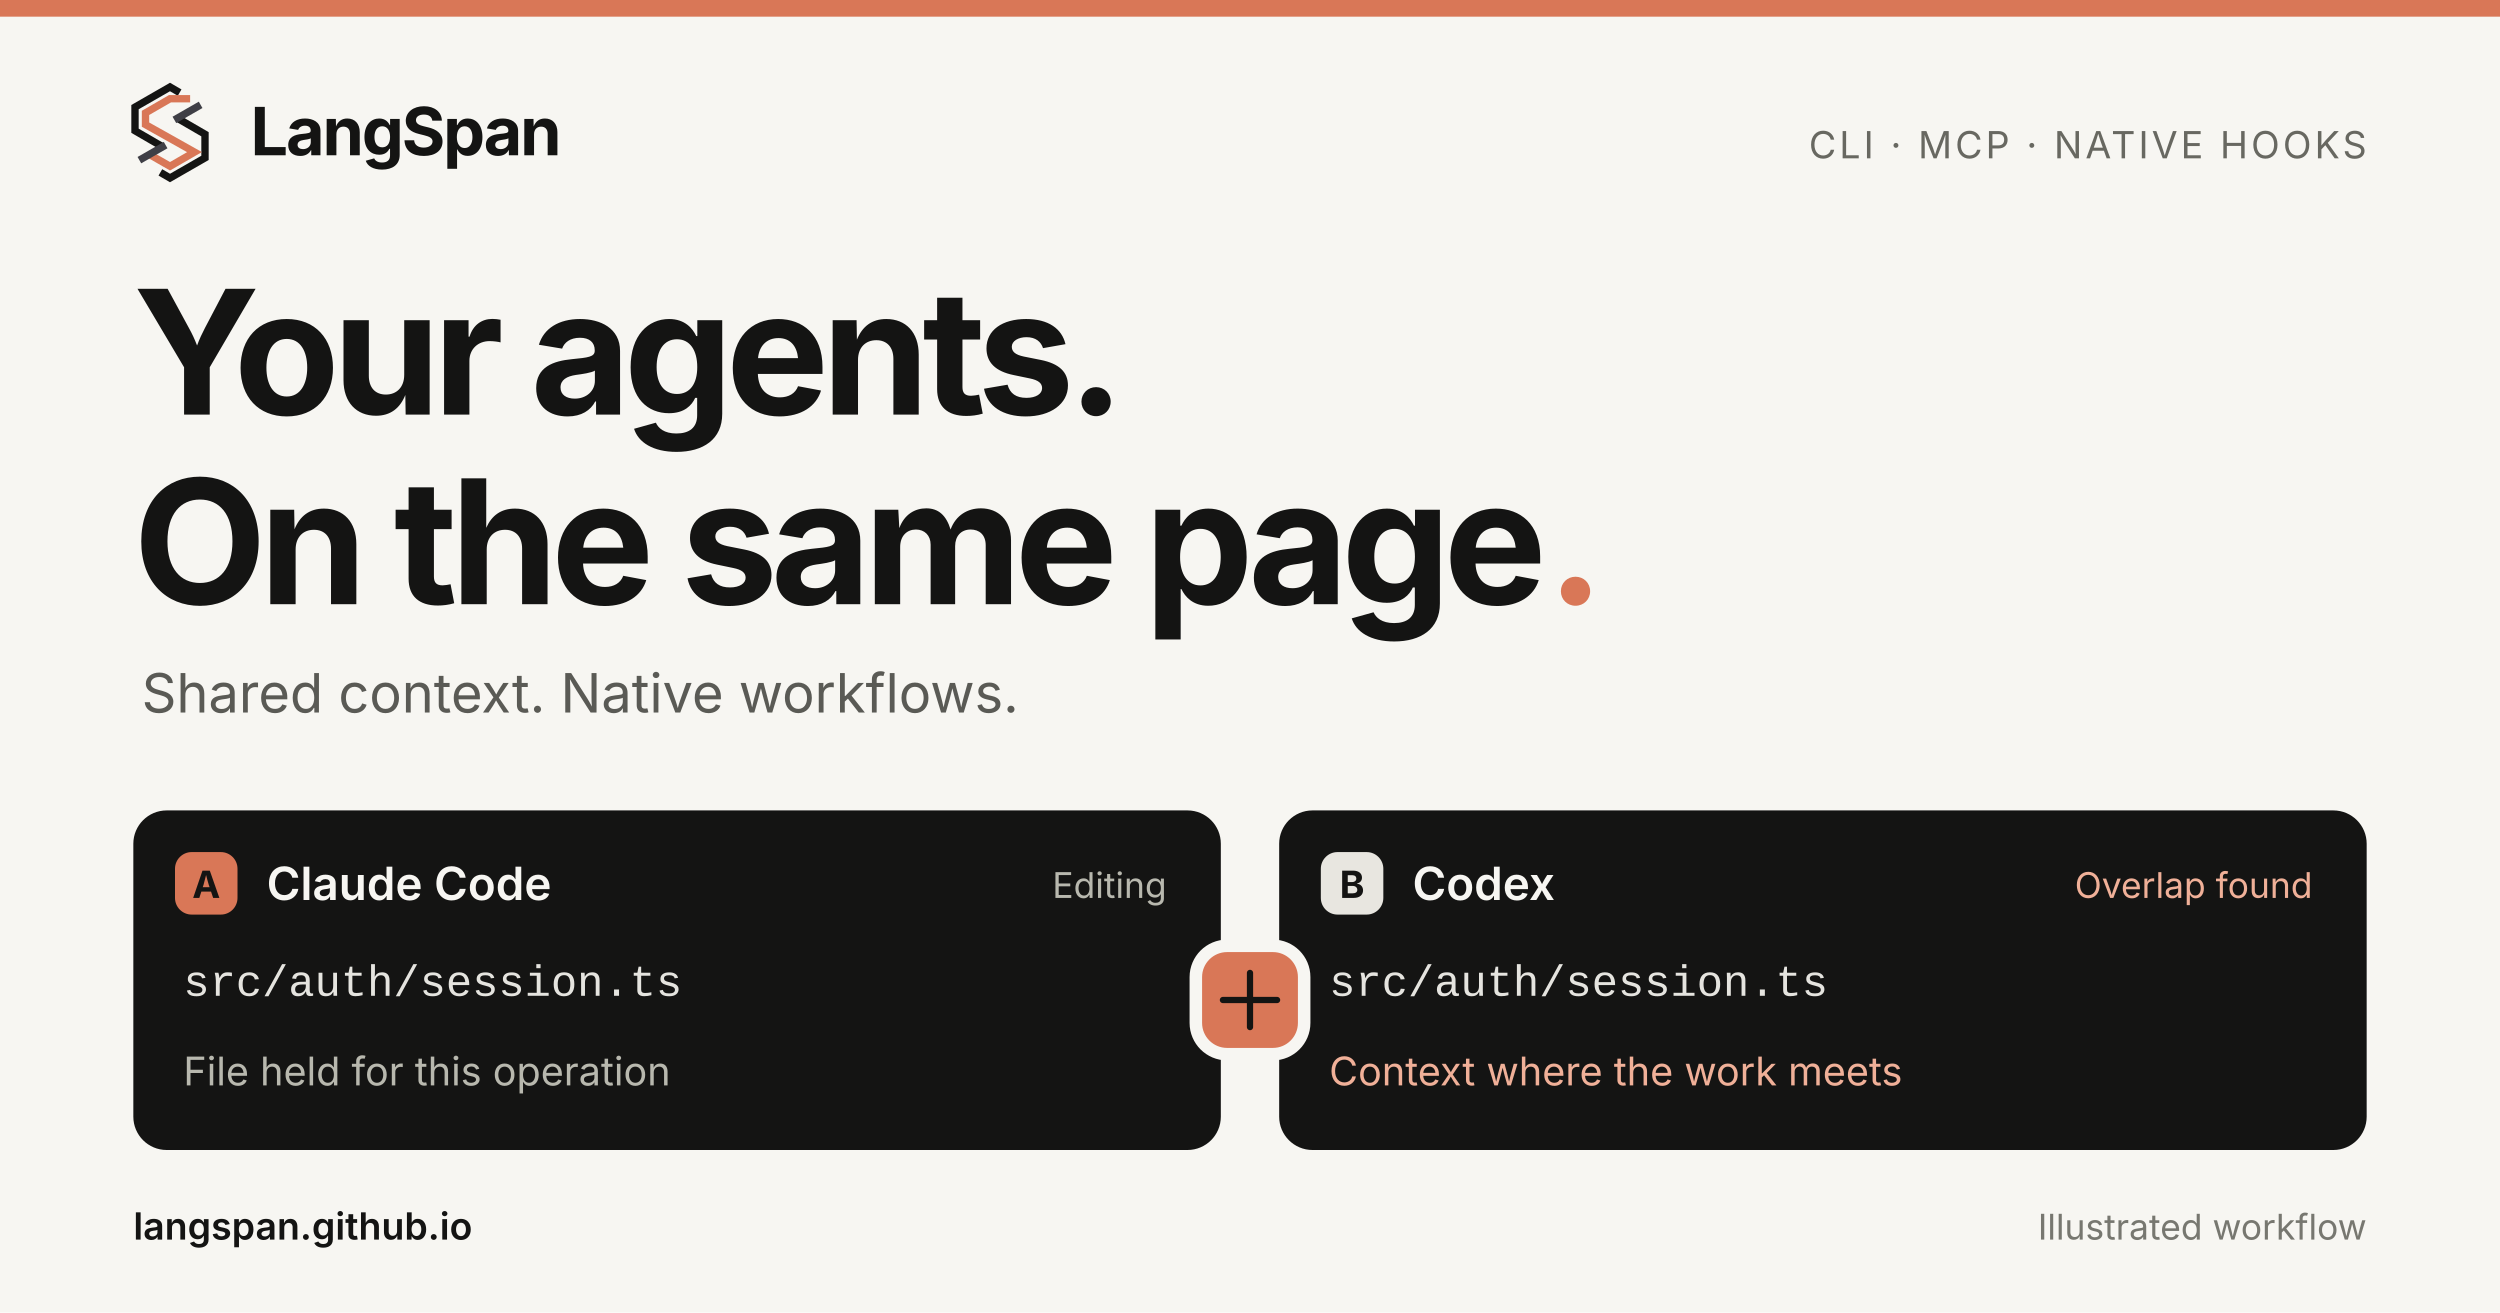
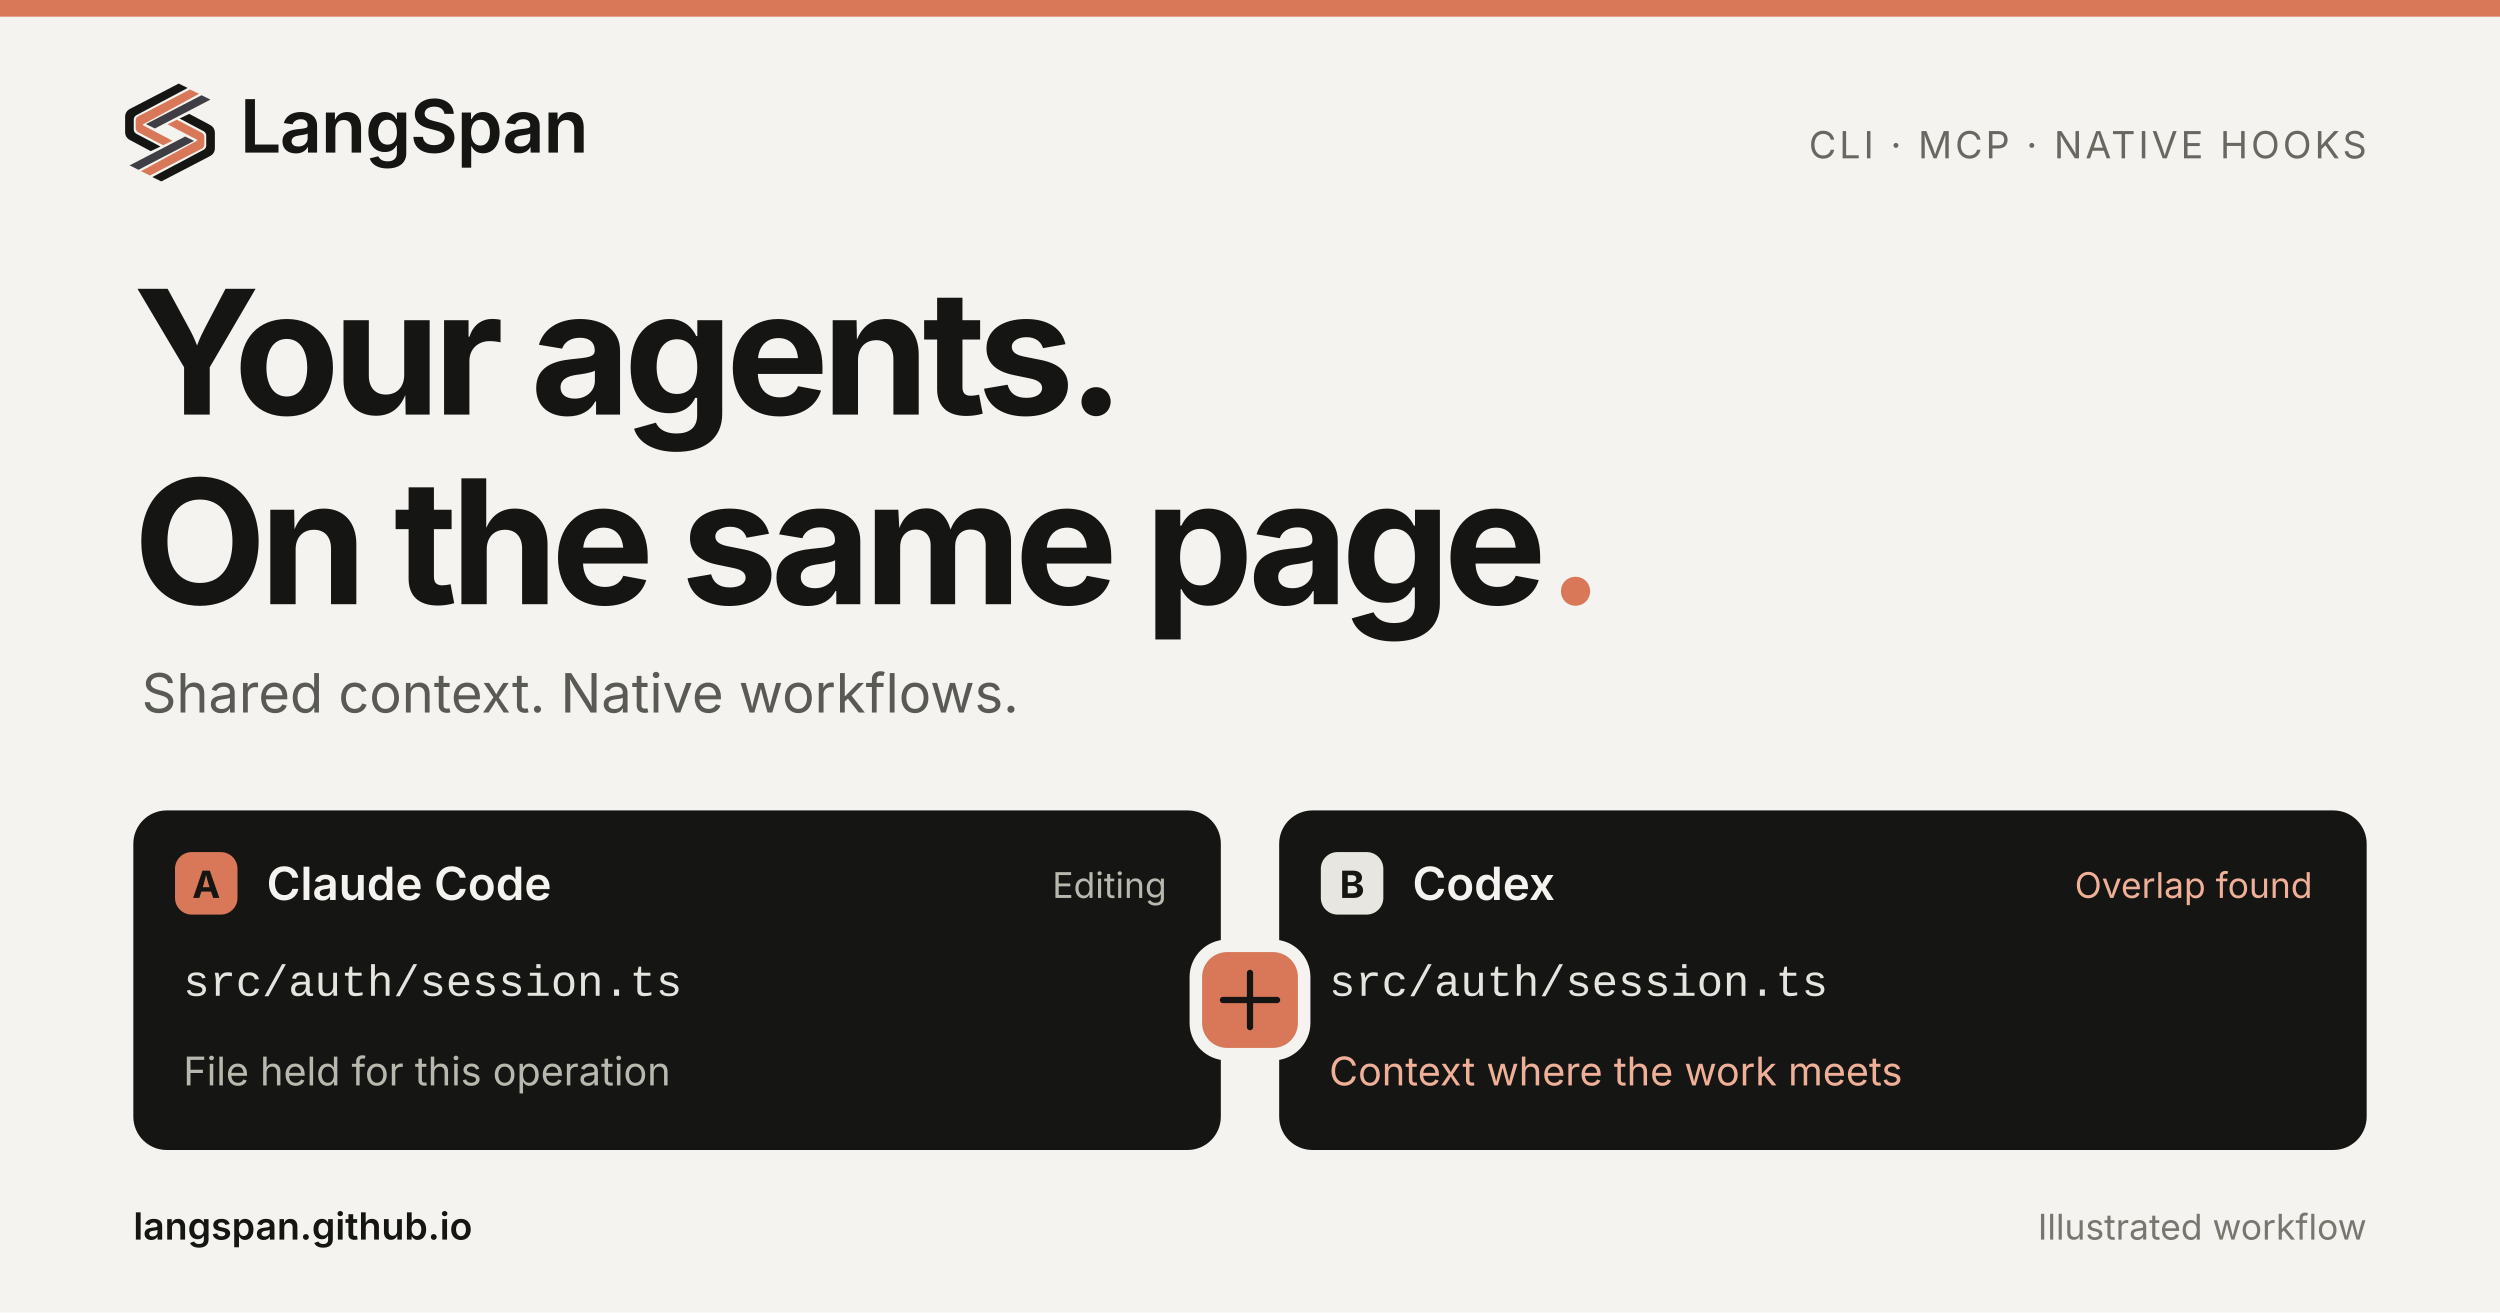
<svg xmlns="http://www.w3.org/2000/svg" width="1200" height="630" viewBox="0 0 1200 630" role="img" aria-labelledby="title desc">
-   <rect width="1200" height="630" fill="#F7F6F2" />
-   <path d="M0 0H1200V8H0Z" fill="#D97757" />
+   <rect width="1200" height="630" fill="#F4F3EF" />
+   <path d="M0 0H1200V8H0Z" fill="#D87859" />
  <g font-family="Inter, -apple-system, BlinkMacSystemFont, 'Segoe UI', Helvetica, Arial, sans-serif">
    <g transform="translate(48 30) scale(.84)" fill="none">
-       <g transform="translate(8 8)">
-         <path d="M 37.5 9.2 L 32 6 L 12 17.5 L 12 31 L 27.5 40" stroke="#141413" stroke-width="4.2" stroke-linecap="butt" stroke-linejoin="miter" />
-         <path d="M 36.5 24 L 52 33 L 52 46.5 L 32 58 L 26.5 54.8" stroke="#141413" stroke-width="4.2" stroke-linecap="butt" stroke-linejoin="miter" />
-         <path d="M 43.5 12.7 L 32 12.7 L 18 20.8 L 18 27.5 L 46 43.2 L 32 51.3 L 20.5 44.7" stroke="#D97757" stroke-width="4.2" stroke-linecap="butt" stroke-linejoin="miter" />
-         <path d="M 49.5 16.2 L 34.5 24.8" stroke="#3F3F46" stroke-width="4.2" stroke-linecap="butt" stroke-linejoin="miter" />
-         <path d="M 29.5 39.2 L 14.5 47.8" stroke="#3F3F46" stroke-width="4.2" stroke-linecap="butt" stroke-linejoin="miter" />
+       <g transform="translate(8, 8)">
+         <path d="M 42.10 6.55 L 36.95 4.05 L 9.19 18.47 Q 6.35 19.95 6.35 23.15 L 6.35 31.65 Q 6.35 34.85 9.17 36.35 L 21.00 42.65 L 26.55 40.00 L 12.89 32.79 Q 11.30 31.95 11.30 30.15 L 11.30 24.70 Q 11.30 22.90 12.89 22.06 Z M 21.90 57.45 L 27.05 59.95 L 54.81 45.53 Q 57.65 44.05 57.65 40.85 L 57.65 32.35 Q 57.65 29.15 54.83 27.65 L 43.00 21.35 L 37.45 24.00 L 51.11 31.21 Q 52.70 32.05 52.70 33.85 L 52.70 39.30 Q 52.70 41.10 51.11 41.94 Z" fill="#151513" />
+         <path d="M 48.60 9.90 L 43.45 7.40 L 13.82 22.76 Q 12.40 23.50 12.40 25.10 L 12.40 29.50 Q 12.40 31.10 13.82 31.84 L 28.10 39.30 L 33.40 36.70 L 16.81 27.97 Q 16.10 27.60 16.80 27.22 Z M 15.40 54.10 L 20.55 56.60 L 50.18 41.24 Q 51.60 40.50 51.60 38.90 L 51.60 34.50 Q 51.60 32.90 50.18 32.16 L 35.90 24.70 L 30.60 27.30 L 47.19 36.03 Q 47.90 36.40 47.20 36.78 Z" fill="#D87859" />
+         <path d="M 55.10 13.20 L 50.00 10.70 L 18.25 27.20 L 23.35 29.70 Z M 8.90 50.80 L 14.00 53.30 L 45.75 36.80 L 40.65 34.30 Z" fill="#3F3E44" />
      </g>
-       <text x="86" y="53" fill="#141413" font-size="38" font-weight="700" letter-spacing="-1.2">LangSpan</text>
+       <path d="M 83.01 51.50 L 102.00 51.50 L 102.00 46.86 L 88.54 46.86 L 88.54 20.95 L 83.01 20.95 L 83.01 51.50 Z M 111.94 51.96 C 115.54 51.96 117.68 50.28 118.67 48.35 L 118.85 48.35 L 118.85 51.50 L 124.04 51.50 L 124.04 36.17 C 124.04 30.11 119.10 28.30 114.73 28.30 C 109.91 28.30 106.22 30.44 105.02 34.61 L 110.06 35.33 C 110.60 33.77 112.12 32.42 114.76 32.42 C 117.27 32.42 118.64 33.71 118.64 35.96 L 118.64 36.05 C 118.64 37.60 117.01 37.67 112.97 38.11 C 108.53 38.59 104.27 39.91 104.27 45.07 C 104.27 49.58 107.57 51.96 111.94 51.96 Z M 113.34 48.00 C 111.09 48.00 109.48 46.97 109.48 44.98 C 109.48 42.91 111.28 42.04 113.70 41.70 C 115.12 41.51 117.95 41.15 118.65 40.58 L 118.65 43.28 C 118.65 45.83 116.59 48.00 113.34 48.00 Z M 134.48 38.08 C 134.48 34.77 136.48 32.86 139.33 32.86 C 142.12 32.86 143.79 34.69 143.79 37.75 L 143.79 51.50 L 149.18 51.50 L 149.18 36.91 C 149.20 31.43 146.07 28.30 141.34 28.30 C 137.91 28.30 135.55 29.94 134.51 32.48 L 134.24 32.48 L 134.24 28.59 L 129.08 28.59 L 129.08 51.50 L 134.48 51.50 L 134.48 38.08 Z M 164.25 60.57 C 170.44 60.57 175.01 57.73 175.01 51.87 L 175.01 28.59 L 169.68 28.59 L 169.68 32.38 L 169.38 32.38 C 168.56 30.72 166.84 28.30 162.81 28.30 C 157.51 28.30 153.35 32.44 153.35 39.97 C 153.35 47.44 157.51 51.17 162.79 51.17 C 166.71 51.17 168.55 49.07 169.38 47.39 L 169.65 47.39 L 169.65 51.72 C 169.65 55.10 167.42 56.48 164.34 56.48 C 161.09 56.48 159.66 54.95 159.00 53.60 L 154.14 54.78 C 155.12 57.99 158.42 60.57 164.25 60.57 Z M 164.30 46.94 C 160.74 46.94 158.85 44.16 158.85 39.94 C 158.85 35.78 160.70 32.72 164.30 32.72 C 167.77 32.72 169.68 35.60 169.68 39.94 C 169.68 44.31 167.74 46.94 164.30 46.94 Z M 196.80 29.35 L 202.12 29.35 C 202.01 24.19 197.62 20.54 191.11 20.54 C 184.70 20.54 179.88 24.15 179.90 29.55 C 179.90 33.93 183.01 36.45 188.04 37.75 L 191.51 38.64 C 194.81 39.48 196.99 40.51 197.01 42.88 C 196.99 45.49 194.51 47.23 190.90 47.23 C 187.44 47.23 184.76 45.69 184.54 42.48 L 179.09 42.48 C 179.31 48.55 183.83 51.96 190.95 51.96 C 198.27 51.96 202.52 48.31 202.54 42.92 C 202.52 37.63 198.15 35.21 193.56 34.12 L 190.69 33.41 C 188.19 32.81 185.47 31.75 185.50 29.20 C 185.52 26.90 187.57 25.22 191.03 25.22 C 194.33 25.22 196.51 26.76 196.80 29.35 Z M 206.72 60.09 L 212.12 60.09 L 212.12 47.89 L 212.34 47.89 C 213.19 49.56 214.97 51.90 218.91 51.90 C 224.30 51.90 228.34 47.62 228.34 40.07 C 228.34 32.44 224.18 28.30 218.89 28.30 C 214.84 28.30 213.16 30.72 212.34 32.38 L 212.03 32.38 L 212.03 28.59 L 206.72 28.59 L 206.72 60.09 Z M 212.02 40.05 C 212.02 35.60 213.93 32.72 217.40 32.72 C 220.99 32.72 222.84 35.78 222.84 40.05 C 222.84 44.34 220.96 47.47 217.40 47.47 C 213.95 47.47 212.02 44.49 212.02 40.05 Z M 239.14 51.96 C 242.74 51.96 244.89 50.28 245.87 48.35 L 246.05 48.35 L 246.05 51.50 L 251.25 51.50 L 251.25 36.17 C 251.25 30.11 246.30 28.30 241.93 28.30 C 237.12 28.30 233.42 30.44 232.23 34.61 L 237.27 35.33 C 237.81 33.77 239.33 32.42 241.97 32.42 C 244.47 32.42 245.84 33.71 245.84 35.96 L 245.84 36.05 C 245.84 37.60 244.22 37.67 240.17 38.11 C 235.73 38.59 231.48 39.91 231.48 45.07 C 231.48 49.58 234.77 51.96 239.14 51.96 Z M 240.55 48.00 C 238.30 48.00 236.68 46.97 236.68 44.98 C 236.68 42.91 238.49 42.04 240.91 41.70 C 242.32 41.51 245.16 41.15 245.86 40.58 L 245.86 43.28 C 245.86 45.83 243.80 48.00 240.55 48.00 Z M 261.69 38.08 C 261.69 34.77 263.68 32.86 266.53 32.86 C 269.32 32.86 270.99 34.69 270.99 37.75 L 270.99 51.50 L 276.39 51.50 L 276.39 36.91 C 276.41 31.43 273.27 28.30 268.55 28.30 C 265.11 28.30 262.76 29.94 261.71 32.48 L 261.45 32.48 L 261.45 28.59 L 256.29 28.59 L 256.29 51.50 L 261.69 51.50 L 261.69 38.08 Z" fill="#151513" />
    </g>
    <text x="1136" y="76" text-anchor="end" fill="#686861" font-size="18" letter-spacing="1.5">CLI · MCP · NATIVE HOOKS</text>
-     <text x="64" y="199" fill="#141413" font-size="83" font-weight="700" letter-spacing="-3.4">Your agents.</text>
-     <text x="64" y="290" fill="#141413" font-size="83" font-weight="700" letter-spacing="-3.4">On the same page<tspan fill="#D97757">.</tspan>
+     <text x="64" y="199" fill="#151513" font-size="83" font-weight="700" letter-spacing="-3.4">Your agents.</text>
+     <text x="64" y="290" fill="#151513" font-size="83" font-weight="700" letter-spacing="-3.4">On the same page<tspan fill="#D87859">.</tspan>
    </text>
    <text x="68" y="342" fill="#5A5A55" font-size="26">Shared context. Native workflows.</text>
-     <rect x="64" y="389" width="522" height="163" rx="16" fill="#141413" />
-     <rect x="614" y="389" width="522" height="163" rx="16" fill="#141413" />
-     <rect x="84" y="409" width="30" height="30" rx="8" fill="#D97757" />
-     <text x="99" y="431" text-anchor="middle" fill="#141413" font-size="18" font-weight="700">A</text>
-     <text x="128" y="432" fill="#F7F6F2" font-size="22" font-weight="600">Claude Code</text>
+     <rect x="64" y="389" width="522" height="163" rx="16" fill="#151513" />
+     <rect x="614" y="389" width="522" height="163" rx="16" fill="#151513" />
+     <rect x="84" y="409" width="30" height="30" rx="8" fill="#D87859" />
+     <text x="99" y="431" text-anchor="middle" fill="#151513" font-size="18" font-weight="700">A</text>
+     <text x="128" y="432" fill="#F4F3EF" font-size="22" font-weight="600">Claude Code</text>
    <text x="560" y="431" text-anchor="end" fill="#B8B8AE" font-size="17">Editing</text>
    <text x="88" y="478" fill="#E5E4DF" font-size="21" font-family="'SFMono-Regular', Consolas, 'Liberation Mono', monospace">src/auth/session.ts</text>
    <text x="88" y="521" fill="#B8B8AE" font-size="19">File held for this operation</text>
    <rect x="634" y="409" width="30" height="30" rx="8" fill="#E8E6E0" />
-     <text x="649" y="431" text-anchor="middle" fill="#141413" font-size="18" font-weight="700">B</text>
-     <text x="678" y="432" fill="#F7F6F2" font-size="22" font-weight="600">Codex</text>
+     <text x="649" y="431" text-anchor="middle" fill="#151513" font-size="18" font-weight="700">B</text>
+     <text x="678" y="432" fill="#F4F3EF" font-size="22" font-weight="600">Codex</text>
    <text x="1110" y="431" text-anchor="end" fill="#F0B098" font-size="17">Overlap found</text>
    <text x="638" y="478" fill="#E5E4DF" font-size="21" font-family="'SFMono-Regular', Consolas, 'Liberation Mono', monospace">src/auth/session.ts</text>
    <text x="638" y="521" fill="#F0B098" font-size="19">Context where the work meets</text>
-     <rect x="574" y="454" width="52" height="52" rx="15" fill="#D97757" stroke="#F7F6F2" stroke-width="6" />
-     <path d="M587 480h26m-13-13v26" stroke="#141413" stroke-width="3" stroke-linecap="round" />
-     <text x="64" y="595" fill="#141413" font-size="18" font-weight="600">langspan.github.io</text>
+     <rect x="574" y="454" width="52" height="52" rx="15" fill="#D87859" stroke="#F4F3EF" stroke-width="6" />
+     <path d="M587 480h26m-13-13v26" stroke="#151513" stroke-width="3" stroke-linecap="round" />
+     <text x="64" y="595" fill="#151513" font-size="18" font-weight="600">langspan.github.io</text>
    <text x="1136" y="595" text-anchor="end" fill="#777770" font-size="17">Illustrated workflow</text>
  </g>
</svg>
